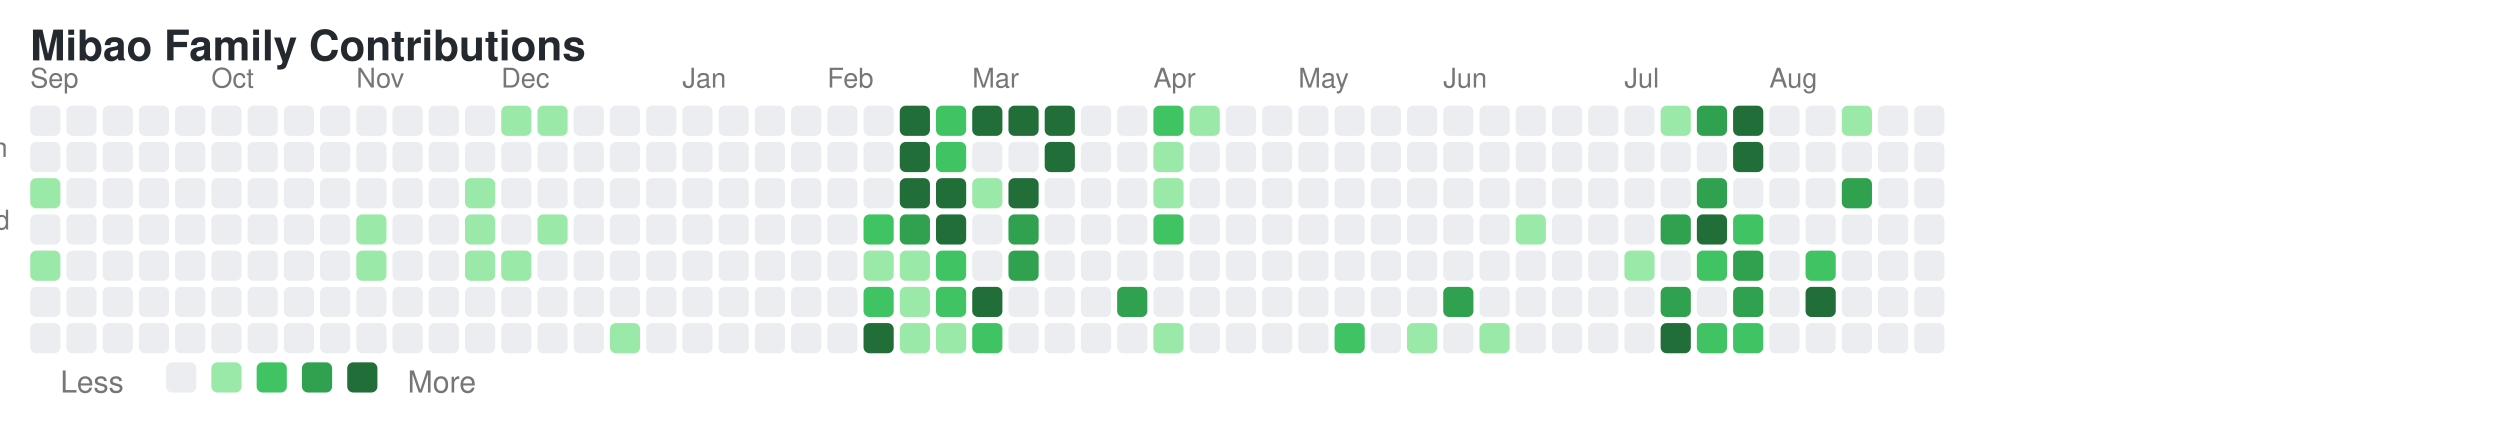
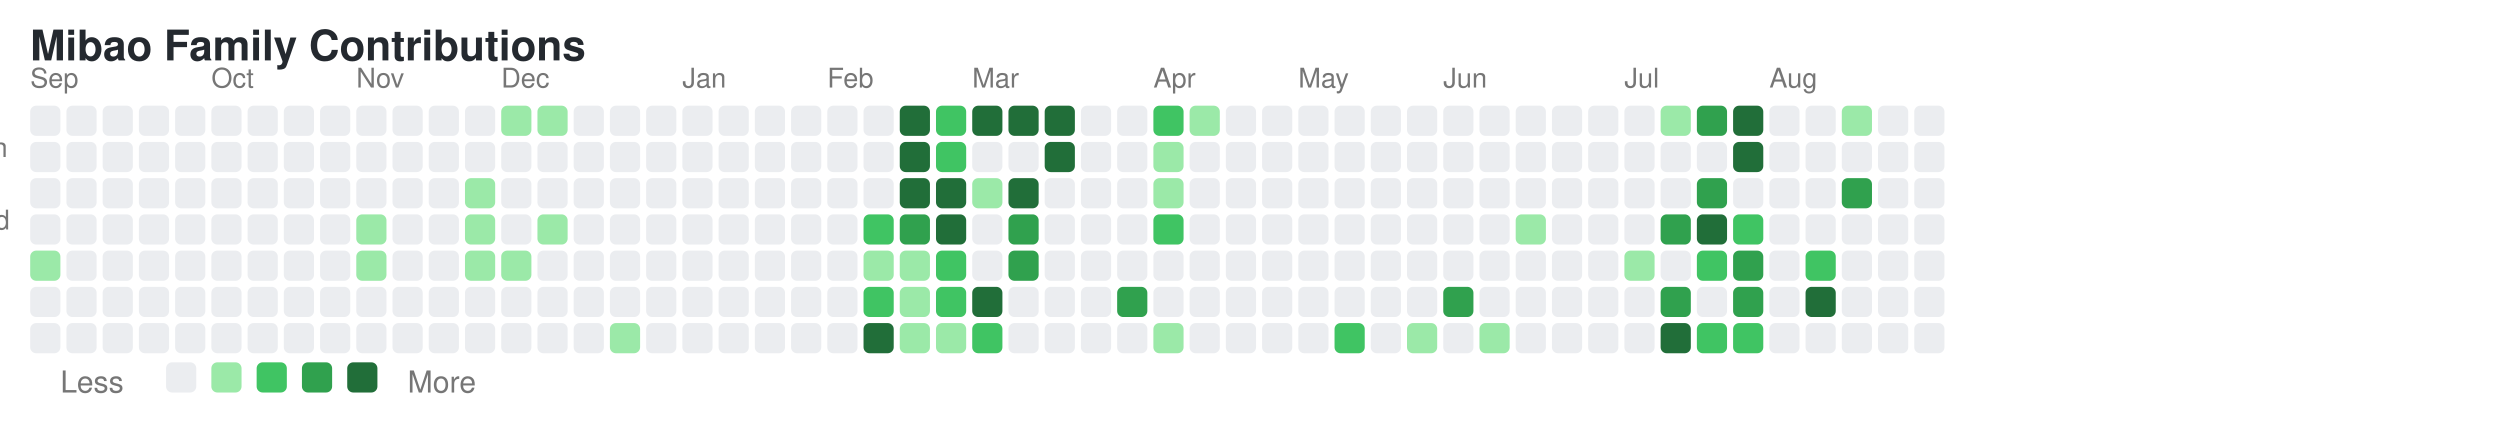
<svg xmlns="http://www.w3.org/2000/svg" width="828" height="140">
  <text x="10" y="20" font-family="-apple-system, BlinkMacSystemFont, Segoe UI, Helvetica, Arial, sans-serif" font-size="14" font-weight="600" fill="#24292f">Mibao Family Contributions</text>
  <g transform="translate(10, 35)">
    <text x="0" y="-6" font-family="-apple-system, BlinkMacSystemFont, Segoe UI, Helvetica, Arial, sans-serif" font-size="9" fill="#767676">Sep</text>
    <text x="60" y="-6" font-family="-apple-system, BlinkMacSystemFont, Segoe UI, Helvetica, Arial, sans-serif" font-size="9" fill="#767676">Oct</text>
    <text x="108" y="-6" font-family="-apple-system, BlinkMacSystemFont, Segoe UI, Helvetica, Arial, sans-serif" font-size="9" fill="#767676">Nov</text>
    <text x="156" y="-6" font-family="-apple-system, BlinkMacSystemFont, Segoe UI, Helvetica, Arial, sans-serif" font-size="9" fill="#767676">Dec</text>
    <text x="216" y="-6" font-family="-apple-system, BlinkMacSystemFont, Segoe UI, Helvetica, Arial, sans-serif" font-size="9" fill="#767676">Jan</text>
    <text x="264" y="-6" font-family="-apple-system, BlinkMacSystemFont, Segoe UI, Helvetica, Arial, sans-serif" font-size="9" fill="#767676">Feb</text>
    <text x="312" y="-6" font-family="-apple-system, BlinkMacSystemFont, Segoe UI, Helvetica, Arial, sans-serif" font-size="9" fill="#767676">Mar</text>
    <text x="372" y="-6" font-family="-apple-system, BlinkMacSystemFont, Segoe UI, Helvetica, Arial, sans-serif" font-size="9" fill="#767676">Apr</text>
    <text x="420" y="-6" font-family="-apple-system, BlinkMacSystemFont, Segoe UI, Helvetica, Arial, sans-serif" font-size="9" fill="#767676">May</text>
    <text x="468" y="-6" font-family="-apple-system, BlinkMacSystemFont, Segoe UI, Helvetica, Arial, sans-serif" font-size="9" fill="#767676">Jun</text>
    <text x="528" y="-6" font-family="-apple-system, BlinkMacSystemFont, Segoe UI, Helvetica, Arial, sans-serif" font-size="9" fill="#767676">Jul</text>
    <text x="576" y="-6" font-family="-apple-system, BlinkMacSystemFont, Segoe UI, Helvetica, Arial, sans-serif" font-size="9" fill="#767676">Aug</text>
    <text x="-25" y="17.0" font-family="-apple-system, BlinkMacSystemFont, Segoe UI, Helvetica, Arial, sans-serif" font-size="9" fill="#767676">Mon</text>
    <text x="-25" y="41.0" font-family="-apple-system, BlinkMacSystemFont, Segoe UI, Helvetica, Arial, sans-serif" font-size="9" fill="#767676">Wed</text>
    <text x="-25" y="65.0" font-family="-apple-system, BlinkMacSystemFont, Segoe UI, Helvetica, Arial, sans-serif" font-size="9" fill="#767676">Fri</text>
    <rect x="0" y="0" width="10" height="10" fill="#ebedf0" rx="2" />
    <rect x="0" y="12" width="10" height="10" fill="#ebedf0" rx="2" />
-     <rect x="0" y="24" width="10" height="10" fill="#9be9a8" rx="2" />
+     <rect x="0" y="24" width="10" height="10" fill="#ebedf0" rx="2" />
    <rect x="0" y="36" width="10" height="10" fill="#ebedf0" rx="2" />
    <rect x="0" y="48" width="10" height="10" fill="#9be9a8" rx="2" />
    <rect x="0" y="60" width="10" height="10" fill="#ebedf0" rx="2" />
    <rect x="0" y="72" width="10" height="10" fill="#ebedf0" rx="2" />
    <rect x="12" y="0" width="10" height="10" fill="#ebedf0" rx="2" />
    <rect x="12" y="12" width="10" height="10" fill="#ebedf0" rx="2" />
    <rect x="12" y="24" width="10" height="10" fill="#ebedf0" rx="2" />
    <rect x="12" y="36" width="10" height="10" fill="#ebedf0" rx="2" />
    <rect x="12" y="48" width="10" height="10" fill="#ebedf0" rx="2" />
    <rect x="12" y="60" width="10" height="10" fill="#ebedf0" rx="2" />
    <rect x="12" y="72" width="10" height="10" fill="#ebedf0" rx="2" />
    <rect x="24" y="0" width="10" height="10" fill="#ebedf0" rx="2" />
    <rect x="24" y="12" width="10" height="10" fill="#ebedf0" rx="2" />
    <rect x="24" y="24" width="10" height="10" fill="#ebedf0" rx="2" />
    <rect x="24" y="36" width="10" height="10" fill="#ebedf0" rx="2" />
    <rect x="24" y="48" width="10" height="10" fill="#ebedf0" rx="2" />
    <rect x="24" y="60" width="10" height="10" fill="#ebedf0" rx="2" />
    <rect x="24" y="72" width="10" height="10" fill="#ebedf0" rx="2" />
    <rect x="36" y="0" width="10" height="10" fill="#ebedf0" rx="2" />
    <rect x="36" y="12" width="10" height="10" fill="#ebedf0" rx="2" />
    <rect x="36" y="24" width="10" height="10" fill="#ebedf0" rx="2" />
    <rect x="36" y="36" width="10" height="10" fill="#ebedf0" rx="2" />
    <rect x="36" y="48" width="10" height="10" fill="#ebedf0" rx="2" />
    <rect x="36" y="60" width="10" height="10" fill="#ebedf0" rx="2" />
    <rect x="36" y="72" width="10" height="10" fill="#ebedf0" rx="2" />
    <rect x="48" y="0" width="10" height="10" fill="#ebedf0" rx="2" />
    <rect x="48" y="12" width="10" height="10" fill="#ebedf0" rx="2" />
    <rect x="48" y="24" width="10" height="10" fill="#ebedf0" rx="2" />
    <rect x="48" y="36" width="10" height="10" fill="#ebedf0" rx="2" />
    <rect x="48" y="48" width="10" height="10" fill="#ebedf0" rx="2" />
    <rect x="48" y="60" width="10" height="10" fill="#ebedf0" rx="2" />
    <rect x="48" y="72" width="10" height="10" fill="#ebedf0" rx="2" />
    <rect x="60" y="0" width="10" height="10" fill="#ebedf0" rx="2" />
    <rect x="60" y="12" width="10" height="10" fill="#ebedf0" rx="2" />
    <rect x="60" y="24" width="10" height="10" fill="#ebedf0" rx="2" />
    <rect x="60" y="36" width="10" height="10" fill="#ebedf0" rx="2" />
    <rect x="60" y="48" width="10" height="10" fill="#ebedf0" rx="2" />
    <rect x="60" y="60" width="10" height="10" fill="#ebedf0" rx="2" />
    <rect x="60" y="72" width="10" height="10" fill="#ebedf0" rx="2" />
    <rect x="72" y="0" width="10" height="10" fill="#ebedf0" rx="2" />
    <rect x="72" y="12" width="10" height="10" fill="#ebedf0" rx="2" />
    <rect x="72" y="24" width="10" height="10" fill="#ebedf0" rx="2" />
    <rect x="72" y="36" width="10" height="10" fill="#ebedf0" rx="2" />
    <rect x="72" y="48" width="10" height="10" fill="#ebedf0" rx="2" />
    <rect x="72" y="60" width="10" height="10" fill="#ebedf0" rx="2" />
    <rect x="72" y="72" width="10" height="10" fill="#ebedf0" rx="2" />
    <rect x="84" y="0" width="10" height="10" fill="#ebedf0" rx="2" />
    <rect x="84" y="12" width="10" height="10" fill="#ebedf0" rx="2" />
    <rect x="84" y="24" width="10" height="10" fill="#ebedf0" rx="2" />
    <rect x="84" y="36" width="10" height="10" fill="#ebedf0" rx="2" />
    <rect x="84" y="48" width="10" height="10" fill="#ebedf0" rx="2" />
    <rect x="84" y="60" width="10" height="10" fill="#ebedf0" rx="2" />
    <rect x="84" y="72" width="10" height="10" fill="#ebedf0" rx="2" />
    <rect x="96" y="0" width="10" height="10" fill="#ebedf0" rx="2" />
    <rect x="96" y="12" width="10" height="10" fill="#ebedf0" rx="2" />
    <rect x="96" y="24" width="10" height="10" fill="#ebedf0" rx="2" />
    <rect x="96" y="36" width="10" height="10" fill="#ebedf0" rx="2" />
    <rect x="96" y="48" width="10" height="10" fill="#ebedf0" rx="2" />
    <rect x="96" y="60" width="10" height="10" fill="#ebedf0" rx="2" />
    <rect x="96" y="72" width="10" height="10" fill="#ebedf0" rx="2" />
    <rect x="108" y="0" width="10" height="10" fill="#ebedf0" rx="2" />
    <rect x="108" y="12" width="10" height="10" fill="#ebedf0" rx="2" />
    <rect x="108" y="24" width="10" height="10" fill="#ebedf0" rx="2" />
    <rect x="108" y="36" width="10" height="10" fill="#9be9a8" rx="2" />
    <rect x="108" y="48" width="10" height="10" fill="#9be9a8" rx="2" />
    <rect x="108" y="60" width="10" height="10" fill="#ebedf0" rx="2" />
    <rect x="108" y="72" width="10" height="10" fill="#ebedf0" rx="2" />
    <rect x="120" y="0" width="10" height="10" fill="#ebedf0" rx="2" />
    <rect x="120" y="12" width="10" height="10" fill="#ebedf0" rx="2" />
    <rect x="120" y="24" width="10" height="10" fill="#ebedf0" rx="2" />
    <rect x="120" y="36" width="10" height="10" fill="#ebedf0" rx="2" />
    <rect x="120" y="48" width="10" height="10" fill="#ebedf0" rx="2" />
    <rect x="120" y="60" width="10" height="10" fill="#ebedf0" rx="2" />
    <rect x="120" y="72" width="10" height="10" fill="#ebedf0" rx="2" />
    <rect x="132" y="0" width="10" height="10" fill="#ebedf0" rx="2" />
    <rect x="132" y="12" width="10" height="10" fill="#ebedf0" rx="2" />
    <rect x="132" y="24" width="10" height="10" fill="#ebedf0" rx="2" />
    <rect x="132" y="36" width="10" height="10" fill="#ebedf0" rx="2" />
    <rect x="132" y="48" width="10" height="10" fill="#ebedf0" rx="2" />
    <rect x="132" y="60" width="10" height="10" fill="#ebedf0" rx="2" />
    <rect x="132" y="72" width="10" height="10" fill="#ebedf0" rx="2" />
    <rect x="144" y="0" width="10" height="10" fill="#ebedf0" rx="2" />
    <rect x="144" y="12" width="10" height="10" fill="#ebedf0" rx="2" />
    <rect x="144" y="24" width="10" height="10" fill="#9be9a8" rx="2" />
    <rect x="144" y="36" width="10" height="10" fill="#9be9a8" rx="2" />
    <rect x="144" y="48" width="10" height="10" fill="#9be9a8" rx="2" />
    <rect x="144" y="60" width="10" height="10" fill="#ebedf0" rx="2" />
    <rect x="144" y="72" width="10" height="10" fill="#ebedf0" rx="2" />
    <rect x="156" y="0" width="10" height="10" fill="#9be9a8" rx="2" />
    <rect x="156" y="12" width="10" height="10" fill="#ebedf0" rx="2" />
    <rect x="156" y="24" width="10" height="10" fill="#ebedf0" rx="2" />
    <rect x="156" y="36" width="10" height="10" fill="#ebedf0" rx="2" />
    <rect x="156" y="48" width="10" height="10" fill="#9be9a8" rx="2" />
    <rect x="156" y="60" width="10" height="10" fill="#ebedf0" rx="2" />
    <rect x="156" y="72" width="10" height="10" fill="#ebedf0" rx="2" />
    <rect x="168" y="0" width="10" height="10" fill="#9be9a8" rx="2" />
    <rect x="168" y="12" width="10" height="10" fill="#ebedf0" rx="2" />
    <rect x="168" y="24" width="10" height="10" fill="#ebedf0" rx="2" />
    <rect x="168" y="36" width="10" height="10" fill="#9be9a8" rx="2" />
    <rect x="168" y="48" width="10" height="10" fill="#ebedf0" rx="2" />
    <rect x="168" y="60" width="10" height="10" fill="#ebedf0" rx="2" />
    <rect x="168" y="72" width="10" height="10" fill="#ebedf0" rx="2" />
    <rect x="180" y="0" width="10" height="10" fill="#ebedf0" rx="2" />
    <rect x="180" y="12" width="10" height="10" fill="#ebedf0" rx="2" />
    <rect x="180" y="24" width="10" height="10" fill="#ebedf0" rx="2" />
    <rect x="180" y="36" width="10" height="10" fill="#ebedf0" rx="2" />
    <rect x="180" y="48" width="10" height="10" fill="#ebedf0" rx="2" />
    <rect x="180" y="60" width="10" height="10" fill="#ebedf0" rx="2" />
    <rect x="180" y="72" width="10" height="10" fill="#ebedf0" rx="2" />
    <rect x="192" y="0" width="10" height="10" fill="#ebedf0" rx="2" />
    <rect x="192" y="12" width="10" height="10" fill="#ebedf0" rx="2" />
    <rect x="192" y="24" width="10" height="10" fill="#ebedf0" rx="2" />
    <rect x="192" y="36" width="10" height="10" fill="#ebedf0" rx="2" />
    <rect x="192" y="48" width="10" height="10" fill="#ebedf0" rx="2" />
    <rect x="192" y="60" width="10" height="10" fill="#ebedf0" rx="2" />
    <rect x="192" y="72" width="10" height="10" fill="#9be9a8" rx="2" />
    <rect x="204" y="0" width="10" height="10" fill="#ebedf0" rx="2" />
    <rect x="204" y="12" width="10" height="10" fill="#ebedf0" rx="2" />
    <rect x="204" y="24" width="10" height="10" fill="#ebedf0" rx="2" />
    <rect x="204" y="36" width="10" height="10" fill="#ebedf0" rx="2" />
    <rect x="204" y="48" width="10" height="10" fill="#ebedf0" rx="2" />
    <rect x="204" y="60" width="10" height="10" fill="#ebedf0" rx="2" />
    <rect x="204" y="72" width="10" height="10" fill="#ebedf0" rx="2" />
    <rect x="216" y="0" width="10" height="10" fill="#ebedf0" rx="2" />
    <rect x="216" y="12" width="10" height="10" fill="#ebedf0" rx="2" />
    <rect x="216" y="24" width="10" height="10" fill="#ebedf0" rx="2" />
    <rect x="216" y="36" width="10" height="10" fill="#ebedf0" rx="2" />
    <rect x="216" y="48" width="10" height="10" fill="#ebedf0" rx="2" />
    <rect x="216" y="60" width="10" height="10" fill="#ebedf0" rx="2" />
    <rect x="216" y="72" width="10" height="10" fill="#ebedf0" rx="2" />
    <rect x="228" y="0" width="10" height="10" fill="#ebedf0" rx="2" />
    <rect x="228" y="12" width="10" height="10" fill="#ebedf0" rx="2" />
    <rect x="228" y="24" width="10" height="10" fill="#ebedf0" rx="2" />
    <rect x="228" y="36" width="10" height="10" fill="#ebedf0" rx="2" />
    <rect x="228" y="48" width="10" height="10" fill="#ebedf0" rx="2" />
    <rect x="228" y="60" width="10" height="10" fill="#ebedf0" rx="2" />
    <rect x="228" y="72" width="10" height="10" fill="#ebedf0" rx="2" />
    <rect x="240" y="0" width="10" height="10" fill="#ebedf0" rx="2" />
    <rect x="240" y="12" width="10" height="10" fill="#ebedf0" rx="2" />
    <rect x="240" y="24" width="10" height="10" fill="#ebedf0" rx="2" />
    <rect x="240" y="36" width="10" height="10" fill="#ebedf0" rx="2" />
    <rect x="240" y="48" width="10" height="10" fill="#ebedf0" rx="2" />
    <rect x="240" y="60" width="10" height="10" fill="#ebedf0" rx="2" />
    <rect x="240" y="72" width="10" height="10" fill="#ebedf0" rx="2" />
    <rect x="252" y="0" width="10" height="10" fill="#ebedf0" rx="2" />
    <rect x="252" y="12" width="10" height="10" fill="#ebedf0" rx="2" />
    <rect x="252" y="24" width="10" height="10" fill="#ebedf0" rx="2" />
    <rect x="252" y="36" width="10" height="10" fill="#ebedf0" rx="2" />
    <rect x="252" y="48" width="10" height="10" fill="#ebedf0" rx="2" />
    <rect x="252" y="60" width="10" height="10" fill="#ebedf0" rx="2" />
    <rect x="252" y="72" width="10" height="10" fill="#ebedf0" rx="2" />
    <rect x="264" y="0" width="10" height="10" fill="#ebedf0" rx="2" />
    <rect x="264" y="12" width="10" height="10" fill="#ebedf0" rx="2" />
    <rect x="264" y="24" width="10" height="10" fill="#ebedf0" rx="2" />
    <rect x="264" y="36" width="10" height="10" fill="#ebedf0" rx="2" />
    <rect x="264" y="48" width="10" height="10" fill="#ebedf0" rx="2" />
    <rect x="264" y="60" width="10" height="10" fill="#ebedf0" rx="2" />
    <rect x="264" y="72" width="10" height="10" fill="#ebedf0" rx="2" />
    <rect x="276" y="0" width="10" height="10" fill="#ebedf0" rx="2" />
    <rect x="276" y="12" width="10" height="10" fill="#ebedf0" rx="2" />
    <rect x="276" y="24" width="10" height="10" fill="#ebedf0" rx="2" />
    <rect x="276" y="36" width="10" height="10" fill="#40c463" rx="2" />
    <rect x="276" y="48" width="10" height="10" fill="#9be9a8" rx="2" />
    <rect x="276" y="60" width="10" height="10" fill="#40c463" rx="2" />
    <rect x="276" y="72" width="10" height="10" fill="#216e39" rx="2" />
    <rect x="288" y="0" width="10" height="10" fill="#216e39" rx="2" />
    <rect x="288" y="12" width="10" height="10" fill="#216e39" rx="2" />
    <rect x="288" y="24" width="10" height="10" fill="#216e39" rx="2" />
    <rect x="288" y="36" width="10" height="10" fill="#30a14e" rx="2" />
    <rect x="288" y="48" width="10" height="10" fill="#9be9a8" rx="2" />
    <rect x="288" y="60" width="10" height="10" fill="#9be9a8" rx="2" />
    <rect x="288" y="72" width="10" height="10" fill="#9be9a8" rx="2" />
    <rect x="300" y="0" width="10" height="10" fill="#40c463" rx="2" />
    <rect x="300" y="12" width="10" height="10" fill="#40c463" rx="2" />
    <rect x="300" y="24" width="10" height="10" fill="#216e39" rx="2" />
    <rect x="300" y="36" width="10" height="10" fill="#216e39" rx="2" />
    <rect x="300" y="48" width="10" height="10" fill="#40c463" rx="2" />
    <rect x="300" y="60" width="10" height="10" fill="#40c463" rx="2" />
    <rect x="300" y="72" width="10" height="10" fill="#9be9a8" rx="2" />
    <rect x="312" y="0" width="10" height="10" fill="#216e39" rx="2" />
    <rect x="312" y="12" width="10" height="10" fill="#ebedf0" rx="2" />
    <rect x="312" y="24" width="10" height="10" fill="#9be9a8" rx="2" />
    <rect x="312" y="36" width="10" height="10" fill="#ebedf0" rx="2" />
    <rect x="312" y="48" width="10" height="10" fill="#ebedf0" rx="2" />
    <rect x="312" y="60" width="10" height="10" fill="#216e39" rx="2" />
    <rect x="312" y="72" width="10" height="10" fill="#40c463" rx="2" />
    <rect x="324" y="0" width="10" height="10" fill="#216e39" rx="2" />
    <rect x="324" y="12" width="10" height="10" fill="#ebedf0" rx="2" />
    <rect x="324" y="24" width="10" height="10" fill="#216e39" rx="2" />
    <rect x="324" y="36" width="10" height="10" fill="#30a14e" rx="2" />
    <rect x="324" y="48" width="10" height="10" fill="#30a14e" rx="2" />
    <rect x="324" y="60" width="10" height="10" fill="#ebedf0" rx="2" />
    <rect x="324" y="72" width="10" height="10" fill="#ebedf0" rx="2" />
    <rect x="336" y="0" width="10" height="10" fill="#216e39" rx="2" />
    <rect x="336" y="12" width="10" height="10" fill="#216e39" rx="2" />
    <rect x="336" y="24" width="10" height="10" fill="#ebedf0" rx="2" />
    <rect x="336" y="36" width="10" height="10" fill="#ebedf0" rx="2" />
    <rect x="336" y="48" width="10" height="10" fill="#ebedf0" rx="2" />
    <rect x="336" y="60" width="10" height="10" fill="#ebedf0" rx="2" />
    <rect x="336" y="72" width="10" height="10" fill="#ebedf0" rx="2" />
    <rect x="348" y="0" width="10" height="10" fill="#ebedf0" rx="2" />
    <rect x="348" y="12" width="10" height="10" fill="#ebedf0" rx="2" />
    <rect x="348" y="24" width="10" height="10" fill="#ebedf0" rx="2" />
    <rect x="348" y="36" width="10" height="10" fill="#ebedf0" rx="2" />
    <rect x="348" y="48" width="10" height="10" fill="#ebedf0" rx="2" />
    <rect x="348" y="60" width="10" height="10" fill="#ebedf0" rx="2" />
    <rect x="348" y="72" width="10" height="10" fill="#ebedf0" rx="2" />
    <rect x="360" y="0" width="10" height="10" fill="#ebedf0" rx="2" />
    <rect x="360" y="12" width="10" height="10" fill="#ebedf0" rx="2" />
    <rect x="360" y="24" width="10" height="10" fill="#ebedf0" rx="2" />
    <rect x="360" y="36" width="10" height="10" fill="#ebedf0" rx="2" />
    <rect x="360" y="48" width="10" height="10" fill="#ebedf0" rx="2" />
    <rect x="360" y="60" width="10" height="10" fill="#30a14e" rx="2" />
    <rect x="360" y="72" width="10" height="10" fill="#ebedf0" rx="2" />
    <rect x="372" y="0" width="10" height="10" fill="#40c463" rx="2" />
    <rect x="372" y="12" width="10" height="10" fill="#9be9a8" rx="2" />
    <rect x="372" y="24" width="10" height="10" fill="#9be9a8" rx="2" />
    <rect x="372" y="36" width="10" height="10" fill="#40c463" rx="2" />
    <rect x="372" y="48" width="10" height="10" fill="#ebedf0" rx="2" />
    <rect x="372" y="60" width="10" height="10" fill="#ebedf0" rx="2" />
    <rect x="372" y="72" width="10" height="10" fill="#9be9a8" rx="2" />
    <rect x="384" y="0" width="10" height="10" fill="#9be9a8" rx="2" />
    <rect x="384" y="12" width="10" height="10" fill="#ebedf0" rx="2" />
    <rect x="384" y="24" width="10" height="10" fill="#ebedf0" rx="2" />
    <rect x="384" y="36" width="10" height="10" fill="#ebedf0" rx="2" />
    <rect x="384" y="48" width="10" height="10" fill="#ebedf0" rx="2" />
    <rect x="384" y="60" width="10" height="10" fill="#ebedf0" rx="2" />
    <rect x="384" y="72" width="10" height="10" fill="#ebedf0" rx="2" />
    <rect x="396" y="0" width="10" height="10" fill="#ebedf0" rx="2" />
    <rect x="396" y="12" width="10" height="10" fill="#ebedf0" rx="2" />
    <rect x="396" y="24" width="10" height="10" fill="#ebedf0" rx="2" />
    <rect x="396" y="36" width="10" height="10" fill="#ebedf0" rx="2" />
    <rect x="396" y="48" width="10" height="10" fill="#ebedf0" rx="2" />
    <rect x="396" y="60" width="10" height="10" fill="#ebedf0" rx="2" />
    <rect x="396" y="72" width="10" height="10" fill="#ebedf0" rx="2" />
    <rect x="408" y="0" width="10" height="10" fill="#ebedf0" rx="2" />
    <rect x="408" y="12" width="10" height="10" fill="#ebedf0" rx="2" />
    <rect x="408" y="24" width="10" height="10" fill="#ebedf0" rx="2" />
    <rect x="408" y="36" width="10" height="10" fill="#ebedf0" rx="2" />
    <rect x="408" y="48" width="10" height="10" fill="#ebedf0" rx="2" />
    <rect x="408" y="60" width="10" height="10" fill="#ebedf0" rx="2" />
    <rect x="408" y="72" width="10" height="10" fill="#ebedf0" rx="2" />
    <rect x="420" y="0" width="10" height="10" fill="#ebedf0" rx="2" />
    <rect x="420" y="12" width="10" height="10" fill="#ebedf0" rx="2" />
    <rect x="420" y="24" width="10" height="10" fill="#ebedf0" rx="2" />
    <rect x="420" y="36" width="10" height="10" fill="#ebedf0" rx="2" />
    <rect x="420" y="48" width="10" height="10" fill="#ebedf0" rx="2" />
    <rect x="420" y="60" width="10" height="10" fill="#ebedf0" rx="2" />
    <rect x="420" y="72" width="10" height="10" fill="#ebedf0" rx="2" />
    <rect x="432" y="0" width="10" height="10" fill="#ebedf0" rx="2" />
    <rect x="432" y="12" width="10" height="10" fill="#ebedf0" rx="2" />
    <rect x="432" y="24" width="10" height="10" fill="#ebedf0" rx="2" />
    <rect x="432" y="36" width="10" height="10" fill="#ebedf0" rx="2" />
    <rect x="432" y="48" width="10" height="10" fill="#ebedf0" rx="2" />
    <rect x="432" y="60" width="10" height="10" fill="#ebedf0" rx="2" />
    <rect x="432" y="72" width="10" height="10" fill="#40c463" rx="2" />
    <rect x="444" y="0" width="10" height="10" fill="#ebedf0" rx="2" />
    <rect x="444" y="12" width="10" height="10" fill="#ebedf0" rx="2" />
    <rect x="444" y="24" width="10" height="10" fill="#ebedf0" rx="2" />
    <rect x="444" y="36" width="10" height="10" fill="#ebedf0" rx="2" />
    <rect x="444" y="48" width="10" height="10" fill="#ebedf0" rx="2" />
    <rect x="444" y="60" width="10" height="10" fill="#ebedf0" rx="2" />
    <rect x="444" y="72" width="10" height="10" fill="#ebedf0" rx="2" />
    <rect x="456" y="0" width="10" height="10" fill="#ebedf0" rx="2" />
    <rect x="456" y="12" width="10" height="10" fill="#ebedf0" rx="2" />
    <rect x="456" y="24" width="10" height="10" fill="#ebedf0" rx="2" />
    <rect x="456" y="36" width="10" height="10" fill="#ebedf0" rx="2" />
    <rect x="456" y="48" width="10" height="10" fill="#ebedf0" rx="2" />
    <rect x="456" y="60" width="10" height="10" fill="#ebedf0" rx="2" />
    <rect x="456" y="72" width="10" height="10" fill="#9be9a8" rx="2" />
    <rect x="468" y="0" width="10" height="10" fill="#ebedf0" rx="2" />
    <rect x="468" y="12" width="10" height="10" fill="#ebedf0" rx="2" />
    <rect x="468" y="24" width="10" height="10" fill="#ebedf0" rx="2" />
    <rect x="468" y="36" width="10" height="10" fill="#ebedf0" rx="2" />
    <rect x="468" y="48" width="10" height="10" fill="#ebedf0" rx="2" />
    <rect x="468" y="60" width="10" height="10" fill="#30a14e" rx="2" />
    <rect x="468" y="72" width="10" height="10" fill="#ebedf0" rx="2" />
    <rect x="480" y="0" width="10" height="10" fill="#ebedf0" rx="2" />
    <rect x="480" y="12" width="10" height="10" fill="#ebedf0" rx="2" />
    <rect x="480" y="24" width="10" height="10" fill="#ebedf0" rx="2" />
    <rect x="480" y="36" width="10" height="10" fill="#ebedf0" rx="2" />
    <rect x="480" y="48" width="10" height="10" fill="#ebedf0" rx="2" />
    <rect x="480" y="60" width="10" height="10" fill="#ebedf0" rx="2" />
    <rect x="480" y="72" width="10" height="10" fill="#9be9a8" rx="2" />
    <rect x="492" y="0" width="10" height="10" fill="#ebedf0" rx="2" />
    <rect x="492" y="12" width="10" height="10" fill="#ebedf0" rx="2" />
    <rect x="492" y="24" width="10" height="10" fill="#ebedf0" rx="2" />
    <rect x="492" y="36" width="10" height="10" fill="#9be9a8" rx="2" />
    <rect x="492" y="48" width="10" height="10" fill="#ebedf0" rx="2" />
    <rect x="492" y="60" width="10" height="10" fill="#ebedf0" rx="2" />
    <rect x="492" y="72" width="10" height="10" fill="#ebedf0" rx="2" />
    <rect x="504" y="0" width="10" height="10" fill="#ebedf0" rx="2" />
    <rect x="504" y="12" width="10" height="10" fill="#ebedf0" rx="2" />
    <rect x="504" y="24" width="10" height="10" fill="#ebedf0" rx="2" />
    <rect x="504" y="36" width="10" height="10" fill="#ebedf0" rx="2" />
    <rect x="504" y="48" width="10" height="10" fill="#ebedf0" rx="2" />
    <rect x="504" y="60" width="10" height="10" fill="#ebedf0" rx="2" />
    <rect x="504" y="72" width="10" height="10" fill="#ebedf0" rx="2" />
    <rect x="516" y="0" width="10" height="10" fill="#ebedf0" rx="2" />
    <rect x="516" y="12" width="10" height="10" fill="#ebedf0" rx="2" />
    <rect x="516" y="24" width="10" height="10" fill="#ebedf0" rx="2" />
    <rect x="516" y="36" width="10" height="10" fill="#ebedf0" rx="2" />
    <rect x="516" y="48" width="10" height="10" fill="#ebedf0" rx="2" />
    <rect x="516" y="60" width="10" height="10" fill="#ebedf0" rx="2" />
    <rect x="516" y="72" width="10" height="10" fill="#ebedf0" rx="2" />
    <rect x="528" y="0" width="10" height="10" fill="#ebedf0" rx="2" />
    <rect x="528" y="12" width="10" height="10" fill="#ebedf0" rx="2" />
    <rect x="528" y="24" width="10" height="10" fill="#ebedf0" rx="2" />
    <rect x="528" y="36" width="10" height="10" fill="#ebedf0" rx="2" />
    <rect x="528" y="48" width="10" height="10" fill="#9be9a8" rx="2" />
    <rect x="528" y="60" width="10" height="10" fill="#ebedf0" rx="2" />
    <rect x="528" y="72" width="10" height="10" fill="#ebedf0" rx="2" />
    <rect x="540" y="0" width="10" height="10" fill="#9be9a8" rx="2" />
    <rect x="540" y="12" width="10" height="10" fill="#ebedf0" rx="2" />
    <rect x="540" y="24" width="10" height="10" fill="#ebedf0" rx="2" />
    <rect x="540" y="36" width="10" height="10" fill="#30a14e" rx="2" />
    <rect x="540" y="48" width="10" height="10" fill="#ebedf0" rx="2" />
    <rect x="540" y="60" width="10" height="10" fill="#30a14e" rx="2" />
    <rect x="540" y="72" width="10" height="10" fill="#216e39" rx="2" />
    <rect x="552" y="0" width="10" height="10" fill="#30a14e" rx="2" />
    <rect x="552" y="12" width="10" height="10" fill="#ebedf0" rx="2" />
    <rect x="552" y="24" width="10" height="10" fill="#30a14e" rx="2" />
    <rect x="552" y="36" width="10" height="10" fill="#216e39" rx="2" />
    <rect x="552" y="48" width="10" height="10" fill="#40c463" rx="2" />
    <rect x="552" y="60" width="10" height="10" fill="#ebedf0" rx="2" />
    <rect x="552" y="72" width="10" height="10" fill="#40c463" rx="2" />
    <rect x="564" y="0" width="10" height="10" fill="#216e39" rx="2" />
    <rect x="564" y="12" width="10" height="10" fill="#216e39" rx="2" />
    <rect x="564" y="24" width="10" height="10" fill="#ebedf0" rx="2" />
    <rect x="564" y="36" width="10" height="10" fill="#40c463" rx="2" />
    <rect x="564" y="48" width="10" height="10" fill="#30a14e" rx="2" />
    <rect x="564" y="60" width="10" height="10" fill="#30a14e" rx="2" />
    <rect x="564" y="72" width="10" height="10" fill="#40c463" rx="2" />
    <rect x="576" y="0" width="10" height="10" fill="#ebedf0" rx="2" />
    <rect x="576" y="12" width="10" height="10" fill="#ebedf0" rx="2" />
    <rect x="576" y="24" width="10" height="10" fill="#ebedf0" rx="2" />
    <rect x="576" y="36" width="10" height="10" fill="#ebedf0" rx="2" />
    <rect x="576" y="48" width="10" height="10" fill="#ebedf0" rx="2" />
    <rect x="576" y="60" width="10" height="10" fill="#ebedf0" rx="2" />
    <rect x="576" y="72" width="10" height="10" fill="#ebedf0" rx="2" />
    <rect x="588" y="0" width="10" height="10" fill="#ebedf0" rx="2" />
    <rect x="588" y="12" width="10" height="10" fill="#ebedf0" rx="2" />
    <rect x="588" y="24" width="10" height="10" fill="#ebedf0" rx="2" />
    <rect x="588" y="36" width="10" height="10" fill="#ebedf0" rx="2" />
    <rect x="588" y="48" width="10" height="10" fill="#40c463" rx="2" />
    <rect x="588" y="60" width="10" height="10" fill="#216e39" rx="2" />
    <rect x="588" y="72" width="10" height="10" fill="#ebedf0" rx="2" />
    <rect x="600" y="0" width="10" height="10" fill="#9be9a8" rx="2" />
    <rect x="600" y="12" width="10" height="10" fill="#ebedf0" rx="2" />
    <rect x="600" y="24" width="10" height="10" fill="#30a14e" rx="2" />
    <rect x="600" y="36" width="10" height="10" fill="#ebedf0" rx="2" />
    <rect x="600" y="48" width="10" height="10" fill="#ebedf0" rx="2" />
    <rect x="600" y="60" width="10" height="10" fill="#ebedf0" rx="2" />
    <rect x="600" y="72" width="10" height="10" fill="#ebedf0" rx="2" />
    <rect x="612" y="0" width="10" height="10" fill="#ebedf0" rx="2" />
    <rect x="612" y="12" width="10" height="10" fill="#ebedf0" rx="2" />
    <rect x="612" y="24" width="10" height="10" fill="#ebedf0" rx="2" />
    <rect x="612" y="36" width="10" height="10" fill="#ebedf0" rx="2" />
    <rect x="612" y="48" width="10" height="10" fill="#ebedf0" rx="2" />
    <rect x="612" y="60" width="10" height="10" fill="#ebedf0" rx="2" />
    <rect x="612" y="72" width="10" height="10" fill="#ebedf0" rx="2" />
    <rect x="624" y="0" width="10" height="10" fill="#ebedf0" rx="2" />
    <rect x="624" y="12" width="10" height="10" fill="#ebedf0" rx="2" />
    <rect x="624" y="24" width="10" height="10" fill="#ebedf0" rx="2" />
    <rect x="624" y="36" width="10" height="10" fill="#ebedf0" rx="2" />
    <rect x="624" y="48" width="10" height="10" fill="#ebedf0" rx="2" />
    <rect x="624" y="60" width="10" height="10" fill="#ebedf0" rx="2" />
    <rect x="624" y="72" width="10" height="10" fill="#ebedf0" rx="2" />
    <text x="10" y="95" font-family="-apple-system, BlinkMacSystemFont, Segoe UI, Helvetica, Arial, sans-serif" font-size="10" fill="#767676">Less</text>
    <rect x="45" y="85" width="10" height="10" fill="#ebedf0" rx="2" />
    <rect x="60" y="85" width="10" height="10" fill="#9be9a8" rx="2" />
    <rect x="75" y="85" width="10" height="10" fill="#40c463" rx="2" />
    <rect x="90" y="85" width="10" height="10" fill="#30a14e" rx="2" />
    <rect x="105" y="85" width="10" height="10" fill="#216e39" rx="2" />
    <text x="125" y="95" font-family="-apple-system, BlinkMacSystemFont, Segoe UI, Helvetica, Arial, sans-serif" font-size="10" fill="#767676">More</text>
  </g>
</svg>
